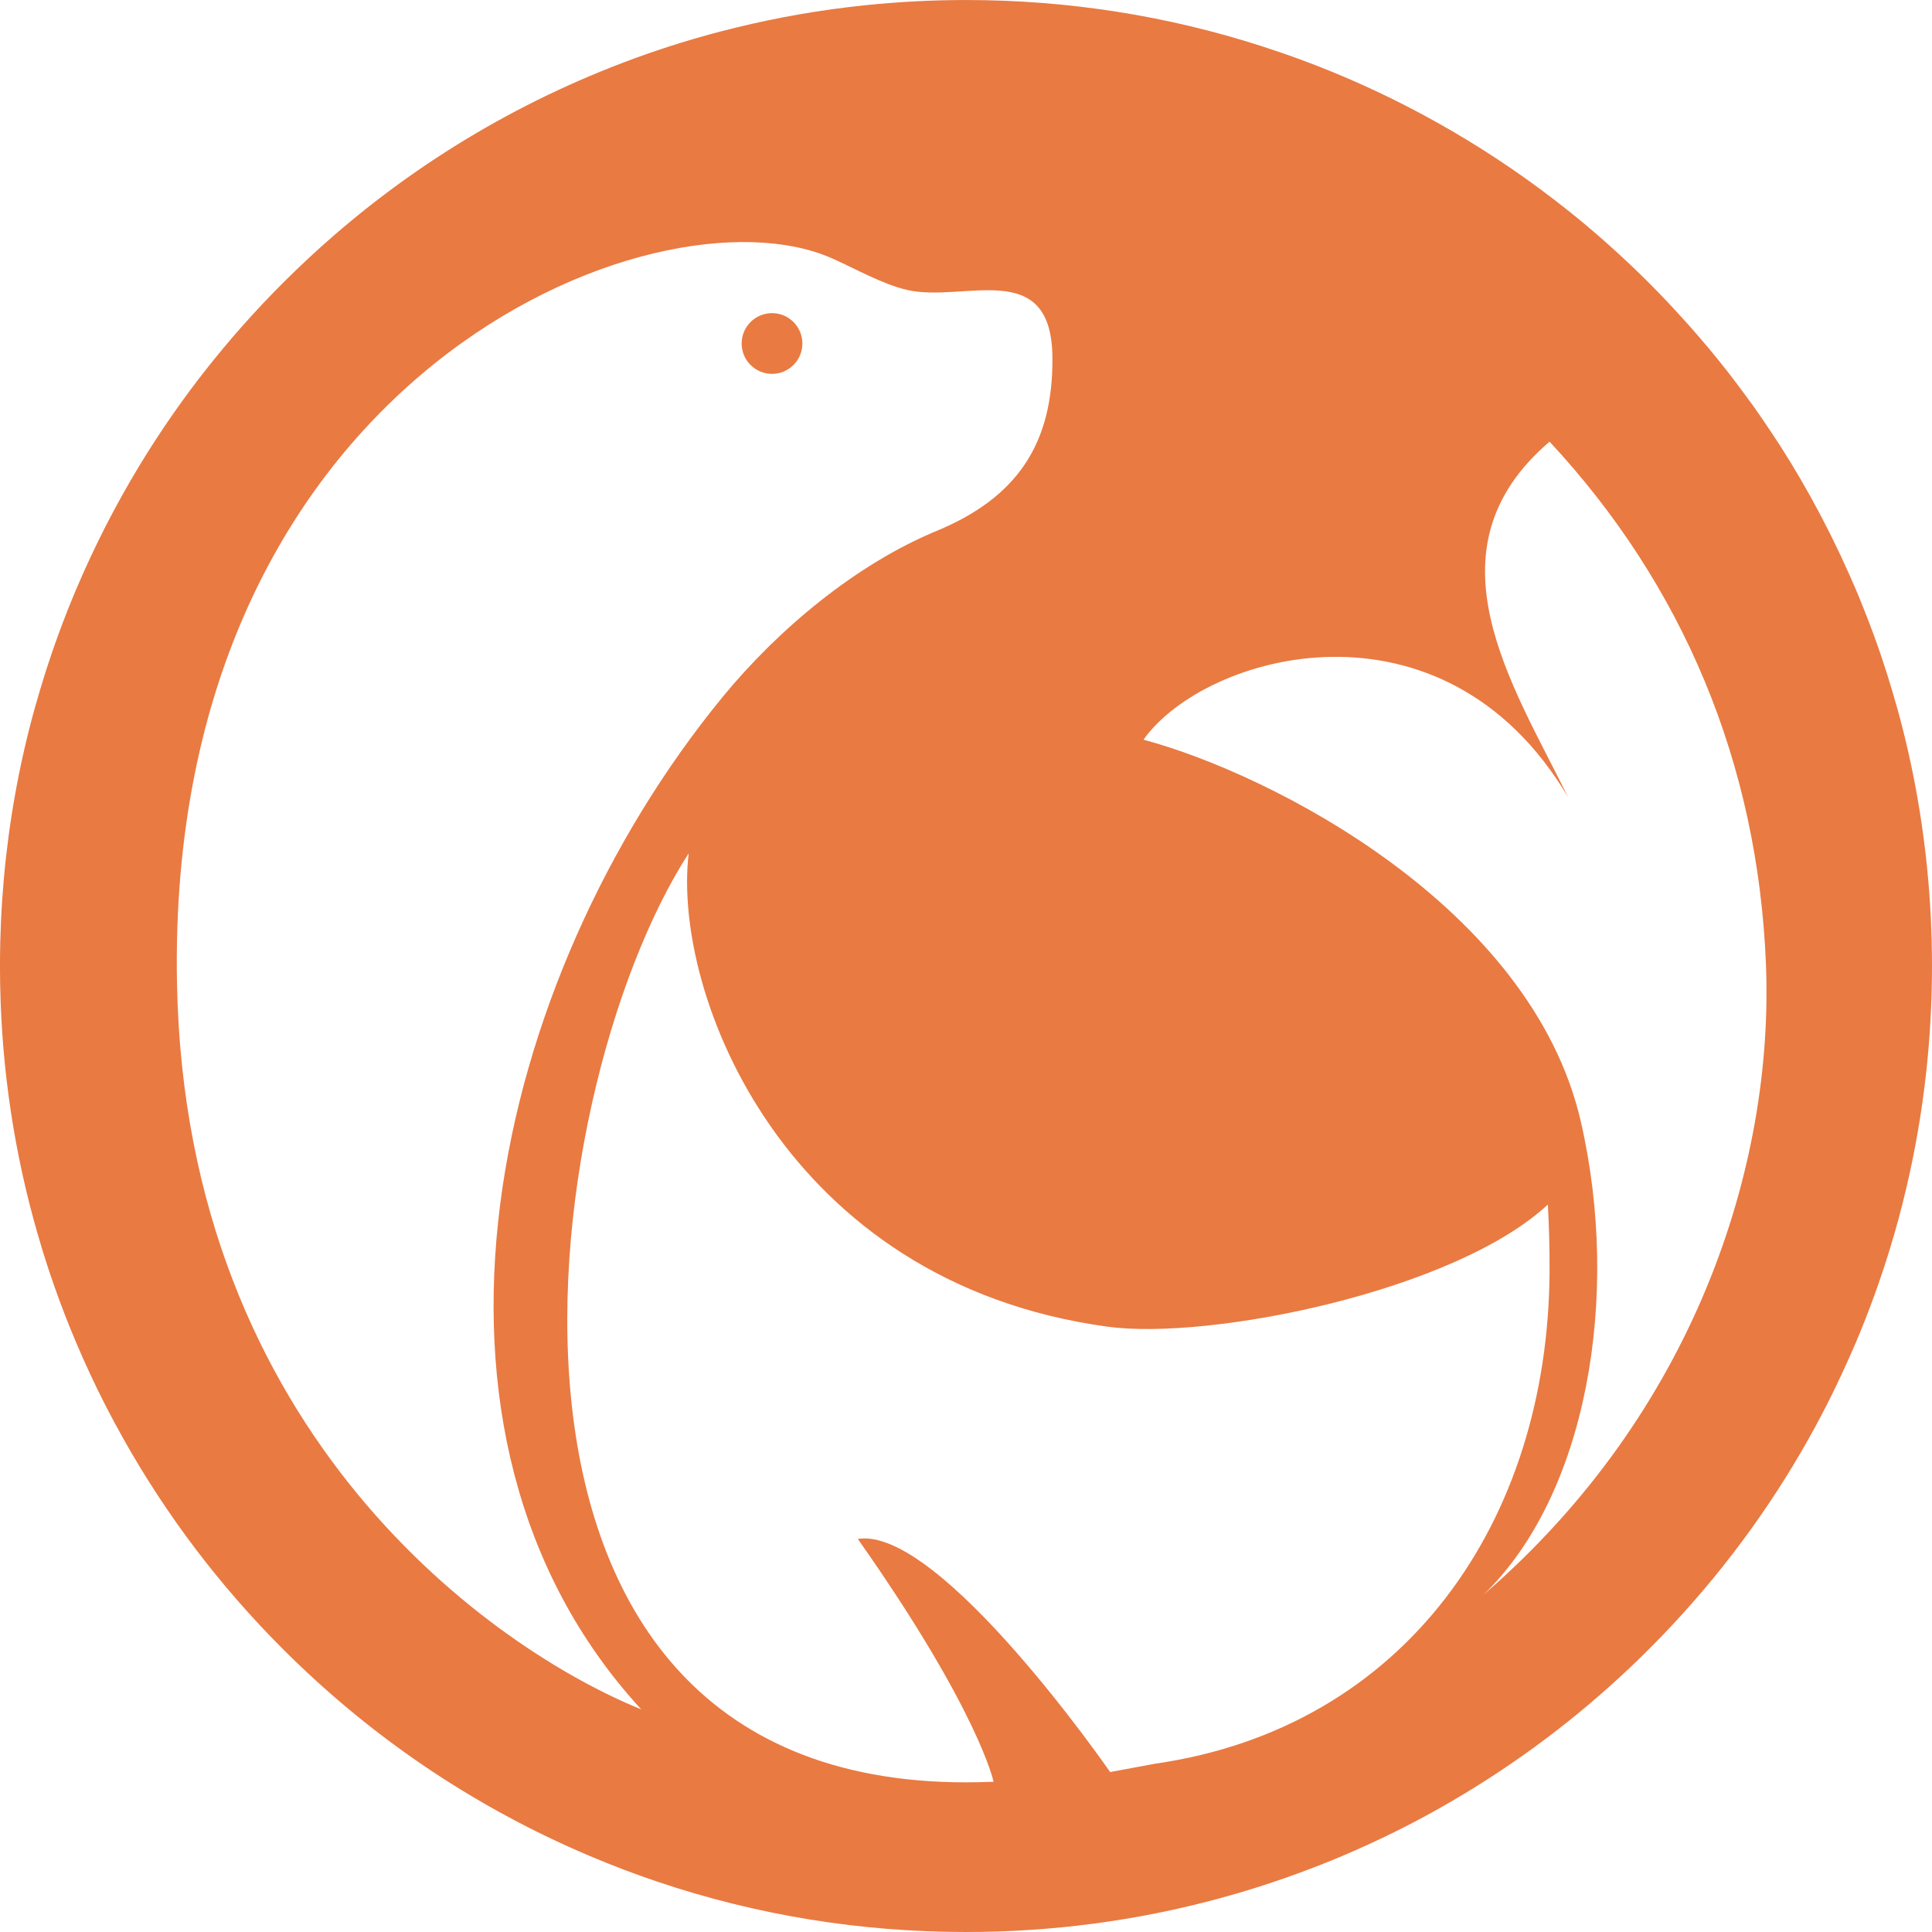
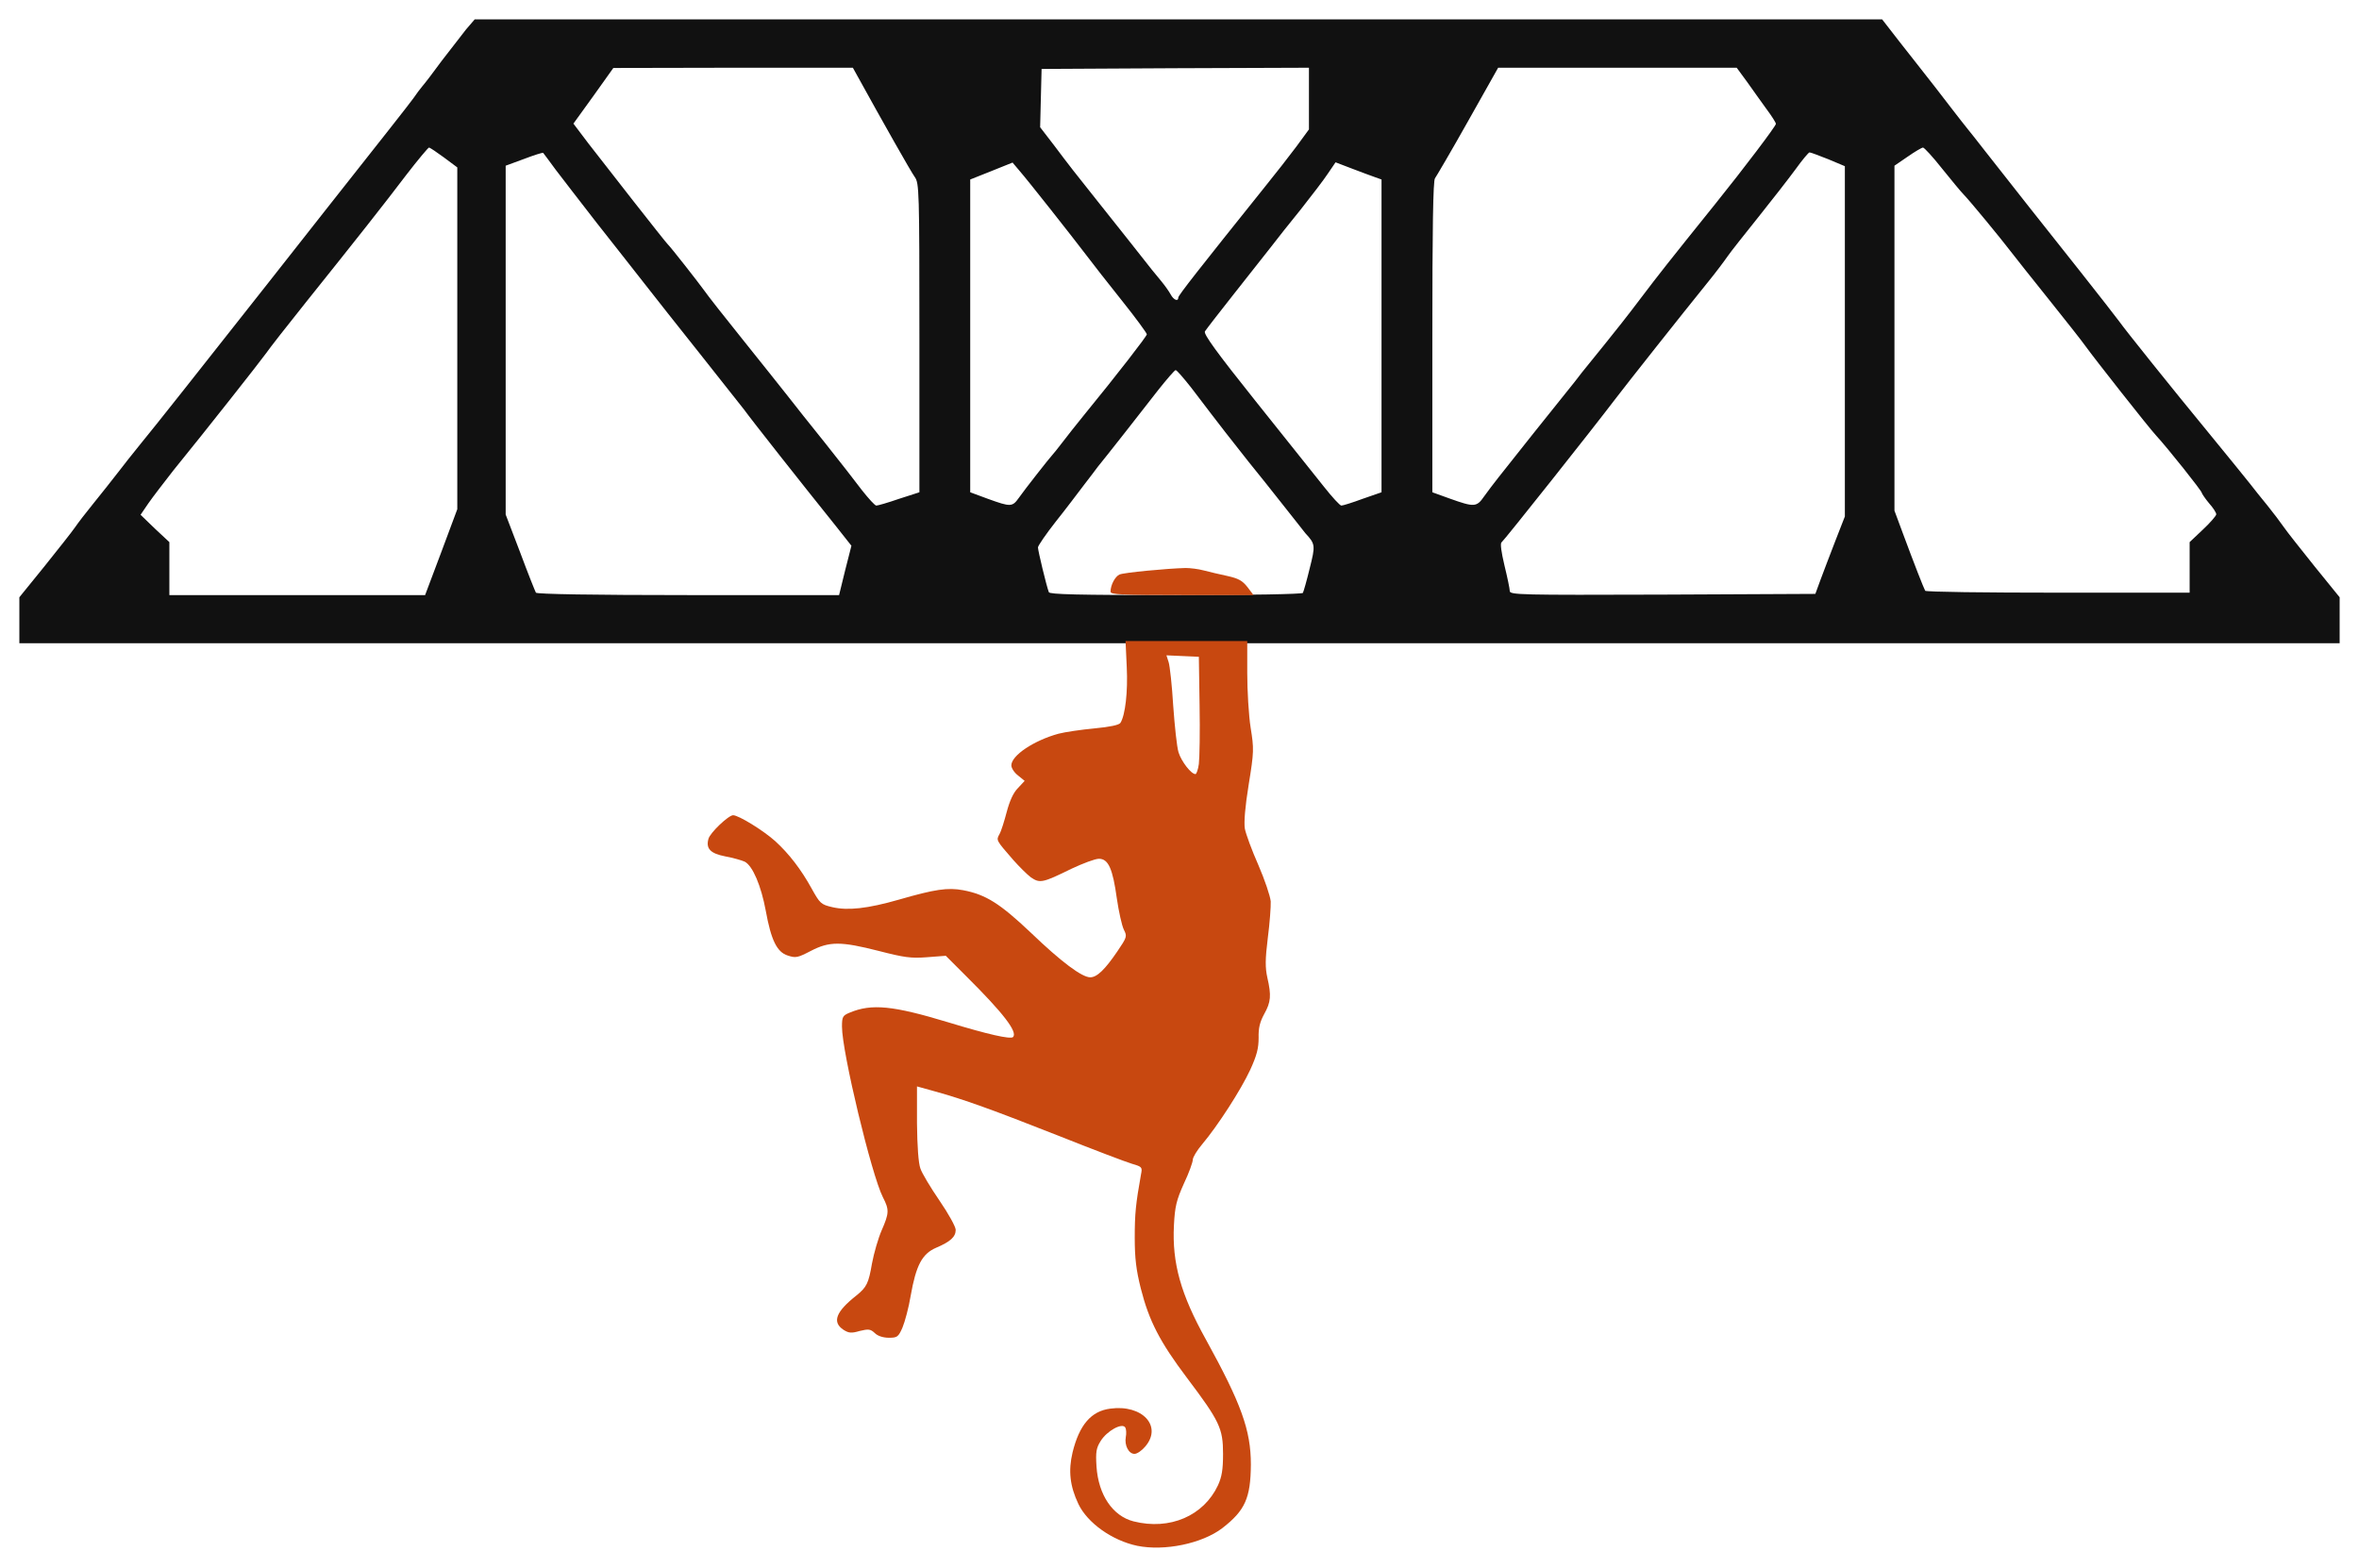
- <svg xmlns="http://www.w3.org/2000/svg" height="180" width="180" style="color: #e97a42" viewBox="0 0 180 180">
-   <path fill="currentColor" d="M 178.224 72.09 c -0.296 -1.463 -0.627 -2.919 -0.996 -4.364 -0.293 -1.151 -0.616 -2.293 -0.956 -3.433 -0.301 -1.008 -0.612 -2.014 -0.95 -3.012 -0.531 -1.578 -1.113 -3.142 -1.735 -4.694 -0.216 -0.54 -0.433 -1.082 -0.661 -1.618 -0.195 -0.462 -0.399 -0.917 -0.601 -1.375 -0.262 -0.591 -0.53 -1.177 -0.804 -1.762 -0.074 -0.159 -0.151 -0.315 -0.226 -0.474 -0.209 -0.441 -0.422 -0.881 -0.638 -1.318 -0.076 -0.154 -0.153 -0.306 -0.229 -0.459 -0.236 -0.471 -0.477 -0.939 -0.721 -1.406 -0.053 -0.101 -0.105 -0.201 -0.158 -0.302 -1.143 -2.16 -2.367 -4.269 -3.68 -6.322 -0.116 -0.181 -0.237 -0.359 -0.355 -0.539 -0.094 -0.144 -0.189 -0.288 -0.284 -0.432 -0.284 -0.431 -0.57 -0.861 -0.862 -1.287 -0.112 -0.164 -0.225 -0.326 -0.338 -0.489 -0.193 -0.279 -0.382 -0.56 -0.579 -0.836 -0.089 -0.125 -0.182 -0.249 -0.273 -0.374 -0.13 -0.182 -0.264 -0.362 -0.395 -0.542 -0.277 -0.38 -0.556 -0.76 -0.838 -1.135 -0.15 -0.199 -0.303 -0.395 -0.454 -0.593 -0.21 -0.274 -0.417 -0.552 -0.63 -0.823 -0.055 -0.069 -0.111 -0.136 -0.166 -0.205 -0.482 -0.61 -0.971 -1.216 -1.47 -1.814 -0.129 -0.155 -0.262 -0.306 -0.392 -0.461 -0.402 -0.476 -0.808 -0.95 -1.22 -1.417 -0.186 -0.212 -0.375 -0.422 -0.563 -0.631 -0.384 -0.428 -0.773 -0.854 -1.167 -1.276 -0.176 -0.189 -0.351 -0.379 -0.529 -0.567 -0.564 -0.595 -1.134 -1.186 -1.716 -1.768 -1.091 -1.091 -2.207 -2.15 -3.346 -3.178 -1.016 -0.919 -2.05 -1.815 -3.103 -2.684 -0.772 -0.636 -1.557 -1.255 -2.348 -1.864 -3.465 -2.67 -7.112 -5.075 -10.927 -7.209 -2.869 -1.604 -5.83 -3.06 -8.883 -4.351 -2.443 -1.033 -4.922 -1.948 -7.428 -2.756 -8.879 -2.863 -18.13 -4.318 -27.605 -4.318 -3.19 0 -6.354 0.169 -9.488 0.496 -4.036 0.421 -8.019 1.114 -11.94 2.073 -1.732 0.423 -3.452 0.892 -5.157 1.42 -2.856 0.883 -5.673 1.912 -8.447 3.085 -2.645 1.118 -5.222 2.357 -7.729 3.711 -2.574 1.39 -5.073 2.901 -7.494 4.533 -1.195 0.805 -2.37 1.64 -3.527 2.503 -1.156 0.864 -2.292 1.756 -3.408 2.676 -0.553 0.456 -1.1 0.919 -1.643 1.389 -1.649 1.427 -3.252 2.92 -4.806 4.473 -2.582 2.582 -4.991 5.299 -7.222 8.138 -0.892 1.135 -1.756 2.292 -2.59 3.467 -0.417 0.588 -0.827 1.18 -1.23 1.778 -0.403 0.597 -0.798 1.199 -1.186 1.806 -0.388 0.607 -0.769 1.218 -1.143 1.835 -2.241 3.697 -4.216 7.562 -5.916 11.582 -1.095 2.589 -2.059 5.217 -2.901 7.877 -0.153 0.482 -0.3 0.965 -0.444 1.449 -0.339 1.14 -0.663 2.282 -0.956 3.433 -0.369 1.446 -0.7 2.901 -0.996 4.364 -1.034 5.121 -1.618 10.343 -1.749 15.637 -0.018 0.757 -0.028 1.514 -0.028 2.274 0 1.123 0.02 2.244 0.062 3.361 0.285 7.82 1.568 15.475 3.825 22.879 0.044 0.147 0.088 0.295 0.133 0.441 0.877 2.823 1.894 5.608 3.054 8.35 0.85 2.009 1.769 3.98 2.755 5.912 0.539 1.057 1.105 2.099 1.685 3.132 4.013 7.142 8.98 13.698 14.846 19.564 7.713 7.713 16.611 13.878 26.477 18.352 0.705 0.32 1.415 0.632 2.131 0.935 2.081 0.88 4.185 1.679 6.313 2.396 9.217 3.106 18.85 4.677 28.719 4.677 8.031 0 15.902 -1.047 23.522 -3.107 0.633 -0.172 1.266 -0.35 1.895 -0.535 0.757 -0.222 1.509 -0.456 2.26 -0.698 0.717 -0.232 1.431 -0.474 2.145 -0.723 1.752 -0.616 3.49 -1.281 5.211 -2.009 0.755 -0.319 1.503 -0.651 2.247 -0.989 1.237 -0.563 2.459 -1.15 3.664 -1.766 0.644 -0.328 1.283 -0.665 1.917 -1.009 1.654 -0.896 3.274 -1.848 4.865 -2.844 5.736 -3.591 11.06 -7.827 15.912 -12.679 0.775 -0.775 1.534 -1.562 2.278 -2.36 5.204 -5.59 9.636 -11.754 13.246 -18.417 0.343 -0.634 0.68 -1.274 1.009 -1.917 0.482 -0.944 0.943 -1.9 1.392 -2.863 0.471 -1.007 0.928 -2.021 1.364 -3.049 1.22 -2.886 2.281 -5.82 3.187 -8.793 0.559 -1.833 1.056 -3.68 1.494 -5.542 0.108 -0.458 0.211 -0.916 0.312 -1.376 0.194 -0.883 0.373 -1.77 0.539 -2.659 1.02 -5.455 1.542 -11.02 1.542 -16.663 0 -6.074 -0.595 -12.058 -1.776 -17.911 z m -161.733 19.614 c -1.118 -56.662 44.604 -74.877 60.998 -67.647 2.187 0.965 4.732 2.431 7.042 2.96 5.295 1.213 13.432 -3.113 13.521 6.273 0.078 8.156 -3.389 13.108 -10.797 16.177 -7.539 3.124 -14.777 9.181 -19.95 15.493 -21.487 26.216 -31.231 68.556 -7.565 94.296 -13.679 -5.545 -42.418 -25.467 -43.248 -67.552 z m 91.109 72.619 c -0.053 0.008 -4.171 0.775 -4.171 0.775 0 0 -15.862 -22.957 -23.509 -21.719 11.291 16.04 12.649 22.625 12.649 22.625 -0.053 0.001 -0.107 0.001 -0.161 0.003 -51.831 2.131 -42.785 -64.026 -28.246 -86.502 -1.555 13.073 8.878 39.992 39.034 44.1 9.495 1.293 32.302 -3.275 41.015 -11.38 0.098 1.825 0.163 3.85 0.159 6.013 -0.046 23.538 -13.47 42.743 -36.77 46.085 z m 30.575 -15.708 c 9.647 -9.263 12.869 -27.779 9.103 -44.137 -4.608 -20.011 -28.861 -32.383 -40.744 -35.564 5.766 -8.089 27.908 -14.274 39.567 5.363 -5.172 -10.519 -13.556 -23.023 -1.732 -33.128 12.411 13.329 19.411 29.94 20.161 48.7 0.75 18.753 -6.64 41.768 -26.355 58.765 z" />
-   <circle fill="currentColor" cx="71.927" cy="32.004" r="2.829" />
+ <svg xmlns="http://www.w3.org/2000/svg" height="648" width="975" viewBox="0 0 975 648">
+   <path fill="#111111" fill-rule="evenodd" d="M8.0 256.4L8.0 246.9L18.3 234.2C23.9 227.2 29.7 219.9 31.0 218.0C32.3 216.1 35.6 211.8 38.3 208.5C44.0 201.4 44.4 200.9 49.0 195.0C50.9 192.5 55.0 187.3 58.1 183.5C63.8 176.6 83.0 152.3 110.5 117.4C118.2 107.6 129.0 93.9 134.5 86.9C158.9 56.0 168.7 43.6 170.8 40.7C172.0 38.9 173.7 36.7 174.6 35.6C175.5 34.6 179.1 29.9 182.6 25.1C186.2 20.4 190.7 14.6 192.6 12.2L196.2 8.0L487.0 8.0L777.9 8.0L780.7 11.6C782.2 13.6 787.4 20.2 792.2 26.3C797.1 32.5 803.4 40.6 806.2 44.3C809.1 48.1 812.2 52.0 813.0 53.0C813.8 54.0 817.2 58.2 820.5 62.5C831.2 76.2 845.4 94.1 859.6 112.0C867.2 121.6 874.6 131.1 876.0 133.0C878.3 136.3 898.1 161.0 912.5 178.5C922.1 190.2 927.0 196.3 929.9 199.9C931.3 201.8 934.6 205.8 937.1 208.9C939.6 212.0 942.7 216.1 944.0 218.0C945.3 219.9 951.1 227.2 956.7 234.2L967.0 246.9L967.0 256.4L967.0 265.9L487.5 265.9L8.0 265.9L8.0 256.4ZM182.4 228.2L189.0 210.5L189.0 139.9L189.0 69.2L183.5 65.1C180.5 62.9 177.7 61.0 177.3 61.0C176.9 61.1 172.7 66.1 168.0 72.2C158.6 84.6 147.3 98.9 126.4 125.0C118.7 134.6 111.3 144.1 110.0 146.0C107.5 149.5 85.2 177.8 71.7 194.4C67.8 199.4 63.1 205.5 61.3 208.1L58.1 212.8L64.0 218.5L70.0 224.1L70.0 235.1L70.0 246.0L122.9 246.0L175.7 246.0L182.4 228.2ZM349.3 235.8L351.9 225.6L345.5 217.5C331.6 200.2 310.3 173.2 307.6 169.4C305.9 167.3 297.6 156.7 289.1 146.0C280.6 135.3 270.2 122.2 266.1 116.9C261.9 111.6 253.2 100.4 246.6 92.1C240.1 83.7 232.5 73.9 229.7 70.2C227.0 66.5 224.6 63.3 224.5 63.2C224.3 63.0 220.8 64.1 216.6 65.7L209.0 68.5L209.0 140.6L209.0 212.7L215.0 228.4C218.2 237.0 221.2 244.5 221.5 245.0C221.9 245.6 245.3 246.0 284.4 246.0L346.8 246.0L349.3 235.8ZM538.5 245.1C538.8 244.5 540.1 240.0 541.3 235.0C543.7 225.5 543.7 224.9 539.5 220.4C539.0 219.7 534.9 214.6 530.5 209.0C526.1 203.4 519.5 195.1 515.9 190.7C509.7 182.9 504.6 176.4 492.3 160.2C489.2 156.3 486.4 153.0 485.9 153.0C485.5 153.0 482.3 156.7 478.8 161.1C473.0 168.6 456.6 189.5 453.7 193.0C453.1 193.9 450.5 197.2 448.0 200.5C445.5 203.8 440.3 210.7 436.3 215.7C432.3 220.8 429.0 225.6 429.0 226.3C429.0 227.6 432.5 242.2 433.5 244.8C433.8 245.7 445.2 246.0 485.9 246.0C517.3 246.0 538.1 245.6 538.5 245.1ZM752.5 239.5C753.7 236.2 756.5 229.0 758.6 223.5L762.5 213.5L762.5 141.1L762.5 68.7L755.6 65.8C751.8 64.3 748.4 63.0 747.9 63.0C747.5 63.0 744.9 66.1 742.1 70.0C739.3 73.8 732.4 82.7 726.7 89.8C721.1 96.8 715.3 104.1 714.0 106.0C712.7 107.9 709.1 112.7 706.0 116.5C694.2 131.1 672.3 158.8 667.5 165.1C658.8 176.6 621.6 223.5 620.6 224.2C620.0 224.6 620.5 228.2 621.8 233.7C623.0 238.6 624.0 243.4 624.0 244.3C624.0 245.9 628.1 246.0 687.2 245.8L750.3 245.5L752.5 239.5ZM905.0 234.6L905.0 224.1L910.5 218.9C913.5 216.1 916.0 213.2 916.0 212.6C916.0 211.9 914.7 209.9 913.0 208.0C911.4 206.1 910.1 204.1 910.0 203.7C910.0 202.9 895.9 185.2 891.2 180.1C888.2 176.9 865.4 147.9 861.9 143.0C860.5 141.0 853.7 132.4 846.9 123.9C840.1 115.4 833.0 106.5 831.1 104.0C826.9 98.5 814.4 83.3 811.6 80.4C810.4 79.2 806.4 74.3 802.6 69.6C798.9 64.9 795.3 61.0 794.8 61.0C794.3 61.0 791.4 62.7 788.4 64.8L783.0 68.5L783.0 139.8L783.0 211.1L786.6 220.8C790.9 232.4 795.1 243.2 795.7 244.2C795.9 244.7 820.6 245.0 850.6 245.0L905.0 245.0L905.0 234.6ZM371.6 206.2L380.0 203.5L380.0 139.7C380.0 78.6 379.9 75.8 378.1 73.2C376.5 71.0 364.8 50.3 354.6 31.8L352.5 28.0L303.0 28.0L253.5 28.1L245.3 39.6L237.0 51.1L243.2 59.3C249.9 68.0 275.1 100.2 276.0 101.0C277.2 102.1 288.7 116.8 291.0 120.0C292.3 121.9 299.5 131.1 307.0 140.4C314.4 149.7 322.8 160.1 325.5 163.6C328.2 167.1 335.2 175.9 341.0 183.1C346.8 190.4 353.7 199.2 356.3 202.7C359.0 206.1 361.6 209.0 362.2 209.0C362.8 209.0 367.0 207.8 371.6 206.2ZM421.1 205.8C423.4 202.5 434.0 189.0 435.0 188.0C435.3 187.7 437.1 185.5 439.0 183.0C440.9 180.5 445.0 175.3 448.1 171.5C461.5 155.1 474.0 139.0 474.0 138.2C474.0 137.7 469.4 131.4 463.8 124.4C458.1 117.3 451.5 108.8 449.0 105.5C443.3 98.0 424.8 74.5 421.2 70.4L418.5 67.2L409.8 70.7L401.0 74.2L401.0 138.9L401.0 203.5L408.3 206.2C417.7 209.6 418.4 209.6 421.1 205.8ZM563.2 206.2L571.0 203.5L571.0 138.8L571.0 74.2L568.2 73.2C566.7 72.7 562.5 71.1 558.8 69.7L552.0 67.1L548.8 71.8C547.1 74.4 542.0 81.0 537.6 86.6C533.1 92.1 527.6 99.1 525.3 102.1C523.0 105.0 516.1 113.8 510.0 121.5C503.9 129.2 498.5 136.2 498.0 137.0C497.4 138.1 502.8 145.6 519.1 166.0C531.2 181.1 543.8 197.0 547.2 201.2C550.6 205.5 553.8 209.0 554.4 209.0C555.0 209.0 558.9 207.8 563.2 206.2ZM613.4 205.2C614.8 203.2 617.5 199.7 619.3 197.4C625.0 190.1 642.9 167.7 647.1 162.5C649.3 159.8 652.4 155.9 653.8 154.0C655.3 152.1 659.5 147.0 663.1 142.5C666.7 138.1 673.4 129.6 677.9 123.6C685.7 113.3 689.4 108.6 709.1 84.1C721.0 69.3 734.0 52.1 734.0 51.2C734.0 50.7 732.3 48.0 730.2 45.2C728.2 42.4 724.5 37.3 722.2 34.0L717.8 28.0L668.5 28.0L619.2 28.0L606.7 50.2C599.8 62.5 593.6 73.0 593.1 73.7C592.3 74.5 592.0 95.4 592.0 139.2L592.0 203.5L599.2 206.1C609.3 209.7 610.3 209.7 613.4 205.2ZM487.0 123.0C487.0 122.1 495.5 111.3 522.9 77.1C527.1 71.9 532.9 64.5 535.8 60.6L541.0 53.5L541.0 40.7L541.0 28.0L485.8 28.2L430.5 28.5L430.2 40.5L429.9 52.6L435.6 60.0C442.2 68.8 444.1 71.2 453.5 83.0C459.9 91.0 472.3 106.7 476.0 111.4C476.8 112.4 478.7 114.7 480.1 116.4C481.5 118.1 483.2 120.5 483.9 121.8C485.1 124.0 487.0 124.8 487.0 123.0Z" />
+   <path fill="#C84810" fill-rule="evenodd" d="M470.0 639.0C459.6 636.8 449.4 629.5 445.7 621.7C442.2 614.3 441.5 608.0 443.3 600.4C446.1 589.0 451.0 583.3 458.9 582.3C472.1 580.5 480.5 589.5 473.4 597.9C472.0 599.6 470.0 601.0 468.9 601.0C466.5 601.0 464.7 597.5 465.3 594.1C465.6 592.6 465.5 590.8 465.1 590.1C463.8 588.0 457.5 591.5 454.9 595.7C453.1 598.6 452.8 600.2 453.2 606.3C454.0 618.0 459.9 626.7 468.5 628.9C483.5 632.7 497.5 626.6 503.4 614.0C505.0 610.5 505.5 607.5 505.5 601.0C505.5 590.5 504.1 587.5 490.6 569.6C479.3 554.6 474.9 546.0 471.5 532.6C469.6 525.0 469.0 520.2 469.0 511.6C469.0 501.8 469.4 497.7 471.6 485.4C472.2 482.5 472.0 482.3 467.9 481.1C465.5 480.4 451.8 475.2 437.5 469.5C410.1 458.7 398.2 454.4 386.2 451.1L379.0 449.1L379.0 464.3C379.1 473.9 379.6 480.8 380.4 483.0C381.0 484.9 384.6 490.9 388.3 496.3C392.0 501.7 395.0 507.1 395.0 508.4C395.0 511.3 392.8 513.3 386.9 515.8C381.1 518.3 378.6 523.1 376.4 535.6C375.6 540.5 374.0 546.4 373.0 548.8C371.3 552.7 370.8 553.0 367.4 553.0C365.1 553.0 362.8 552.3 361.6 551.1C359.8 549.4 359.0 549.3 355.3 550.2C351.9 551.2 350.8 551.1 348.6 549.7C343.8 546.5 345.5 542.2 354.0 535.5C358.2 532.1 359.0 530.5 360.4 522.3C361.2 518.0 363.0 511.8 364.4 508.6C367.5 501.5 367.6 500.1 364.9 494.9C360.2 485.6 348.0 434.9 348.0 424.4C348.0 420.3 348.3 419.8 351.2 418.6C360.3 414.8 369.1 415.7 391.9 422.6C408.3 427.6 417.6 429.7 418.7 428.7C420.7 426.6 414.7 418.8 399.2 403.4L390.9 395.1L383.1 395.7C376.4 396.2 373.7 395.8 363.2 393.1C347.5 389.1 342.8 389.1 335.1 393.1C329.7 395.9 328.9 396.1 325.6 395.0C321.1 393.6 318.7 388.6 316.5 376.5C314.6 366.2 311.1 357.9 307.8 356.2C306.5 355.6 302.9 354.6 299.7 354.0C293.6 352.8 291.7 350.8 292.8 346.8C293.4 344.3 301.1 337.0 303.0 337.0C305.3 337.0 315.5 343.3 320.4 347.7C326.1 352.9 331.1 359.4 335.4 367.2C338.9 373.5 339.3 373.9 344.0 375.0C350.4 376.5 358.6 375.6 371.5 371.9C386.4 367.6 391.7 366.8 398.1 368.0C407.5 369.8 413.3 373.5 426.0 385.5C438.7 397.7 447.2 404.0 450.6 404.0C453.4 404.0 456.7 400.8 461.8 393.3C465.8 387.4 465.9 387.1 464.5 384.3C463.7 382.7 462.4 376.9 461.6 371.4C459.9 359.1 458.1 355.0 454.2 355.0C452.6 355.0 447.6 356.9 442.9 359.1C430.9 365.0 429.8 365.2 426.1 362.7C424.5 361.5 421.2 358.2 418.8 355.5C411.6 347.2 411.7 347.4 413.1 344.8C413.8 343.6 415.1 339.4 416.1 335.6C417.3 331.1 418.8 327.7 420.7 325.8L423.5 322.8L420.8 320.6C419.2 319.4 418.0 317.5 418.0 316.4C418.0 312.3 427.3 306.1 437.5 303.3C440.2 302.6 447.0 301.6 452.4 301.1C458.7 300.5 462.6 299.7 463.1 298.8C465.1 295.6 466.2 285.9 465.7 275.8L465.2 265.0L490.4 265.0L515.5 265.0L515.5 278.2C515.5 285.5 516.1 295.7 516.9 300.8C518.3 309.5 518.3 310.8 516.1 324.3C514.6 333.5 514.1 339.9 514.5 342.5C514.9 344.7 517.4 351.5 520.1 357.6C522.7 363.6 525.0 370.4 525.2 372.6C525.3 374.7 524.8 381.6 524.0 387.7C522.9 396.6 522.9 400.0 523.8 404.1C525.5 411.5 525.3 414.2 522.5 419.2C520.7 422.5 520.1 425.0 520.2 429.0C520.2 433.3 519.5 436.2 516.7 442.3C512.9 450.5 503.3 465.4 496.8 473.1C494.7 475.6 493.0 478.4 493.0 479.4C493.0 480.4 491.4 484.9 489.3 489.3C486.2 496.2 485.6 498.8 485.2 506.5C484.4 522.1 488.0 535.0 498.4 553.7C513.0 580.2 517.0 591.2 517.0 605.4C516.9 619.3 514.6 624.4 505.2 631.7C496.8 638.1 481.3 641.3 470.0 639.0ZM495.5 315.8C495.8 313.4 496.0 302.5 495.8 291.5L495.5 271.5L488.8 271.2L482.1 270.9L483.0 273.7C483.5 275.2 484.4 283.3 484.9 291.7C485.5 300.1 486.4 308.7 487.1 311.0C488.3 314.8 492.3 320.0 494.1 320.0C494.5 320.0 495.2 318.1 495.5 315.8ZM459.0 244.6C459.0 241.8 460.9 238.3 462.7 237.5C464.4 236.7 482.2 235.0 490.0 234.8C491.9 234.8 495.3 235.2 497.5 235.8C499.7 236.4 504.1 237.4 507.3 238.1C511.8 239.1 513.5 240.0 515.6 242.7L518.1 246.0L488.6 246.0C463.5 246.0 459.0 245.8 459.0 244.6Z" />
</svg>
